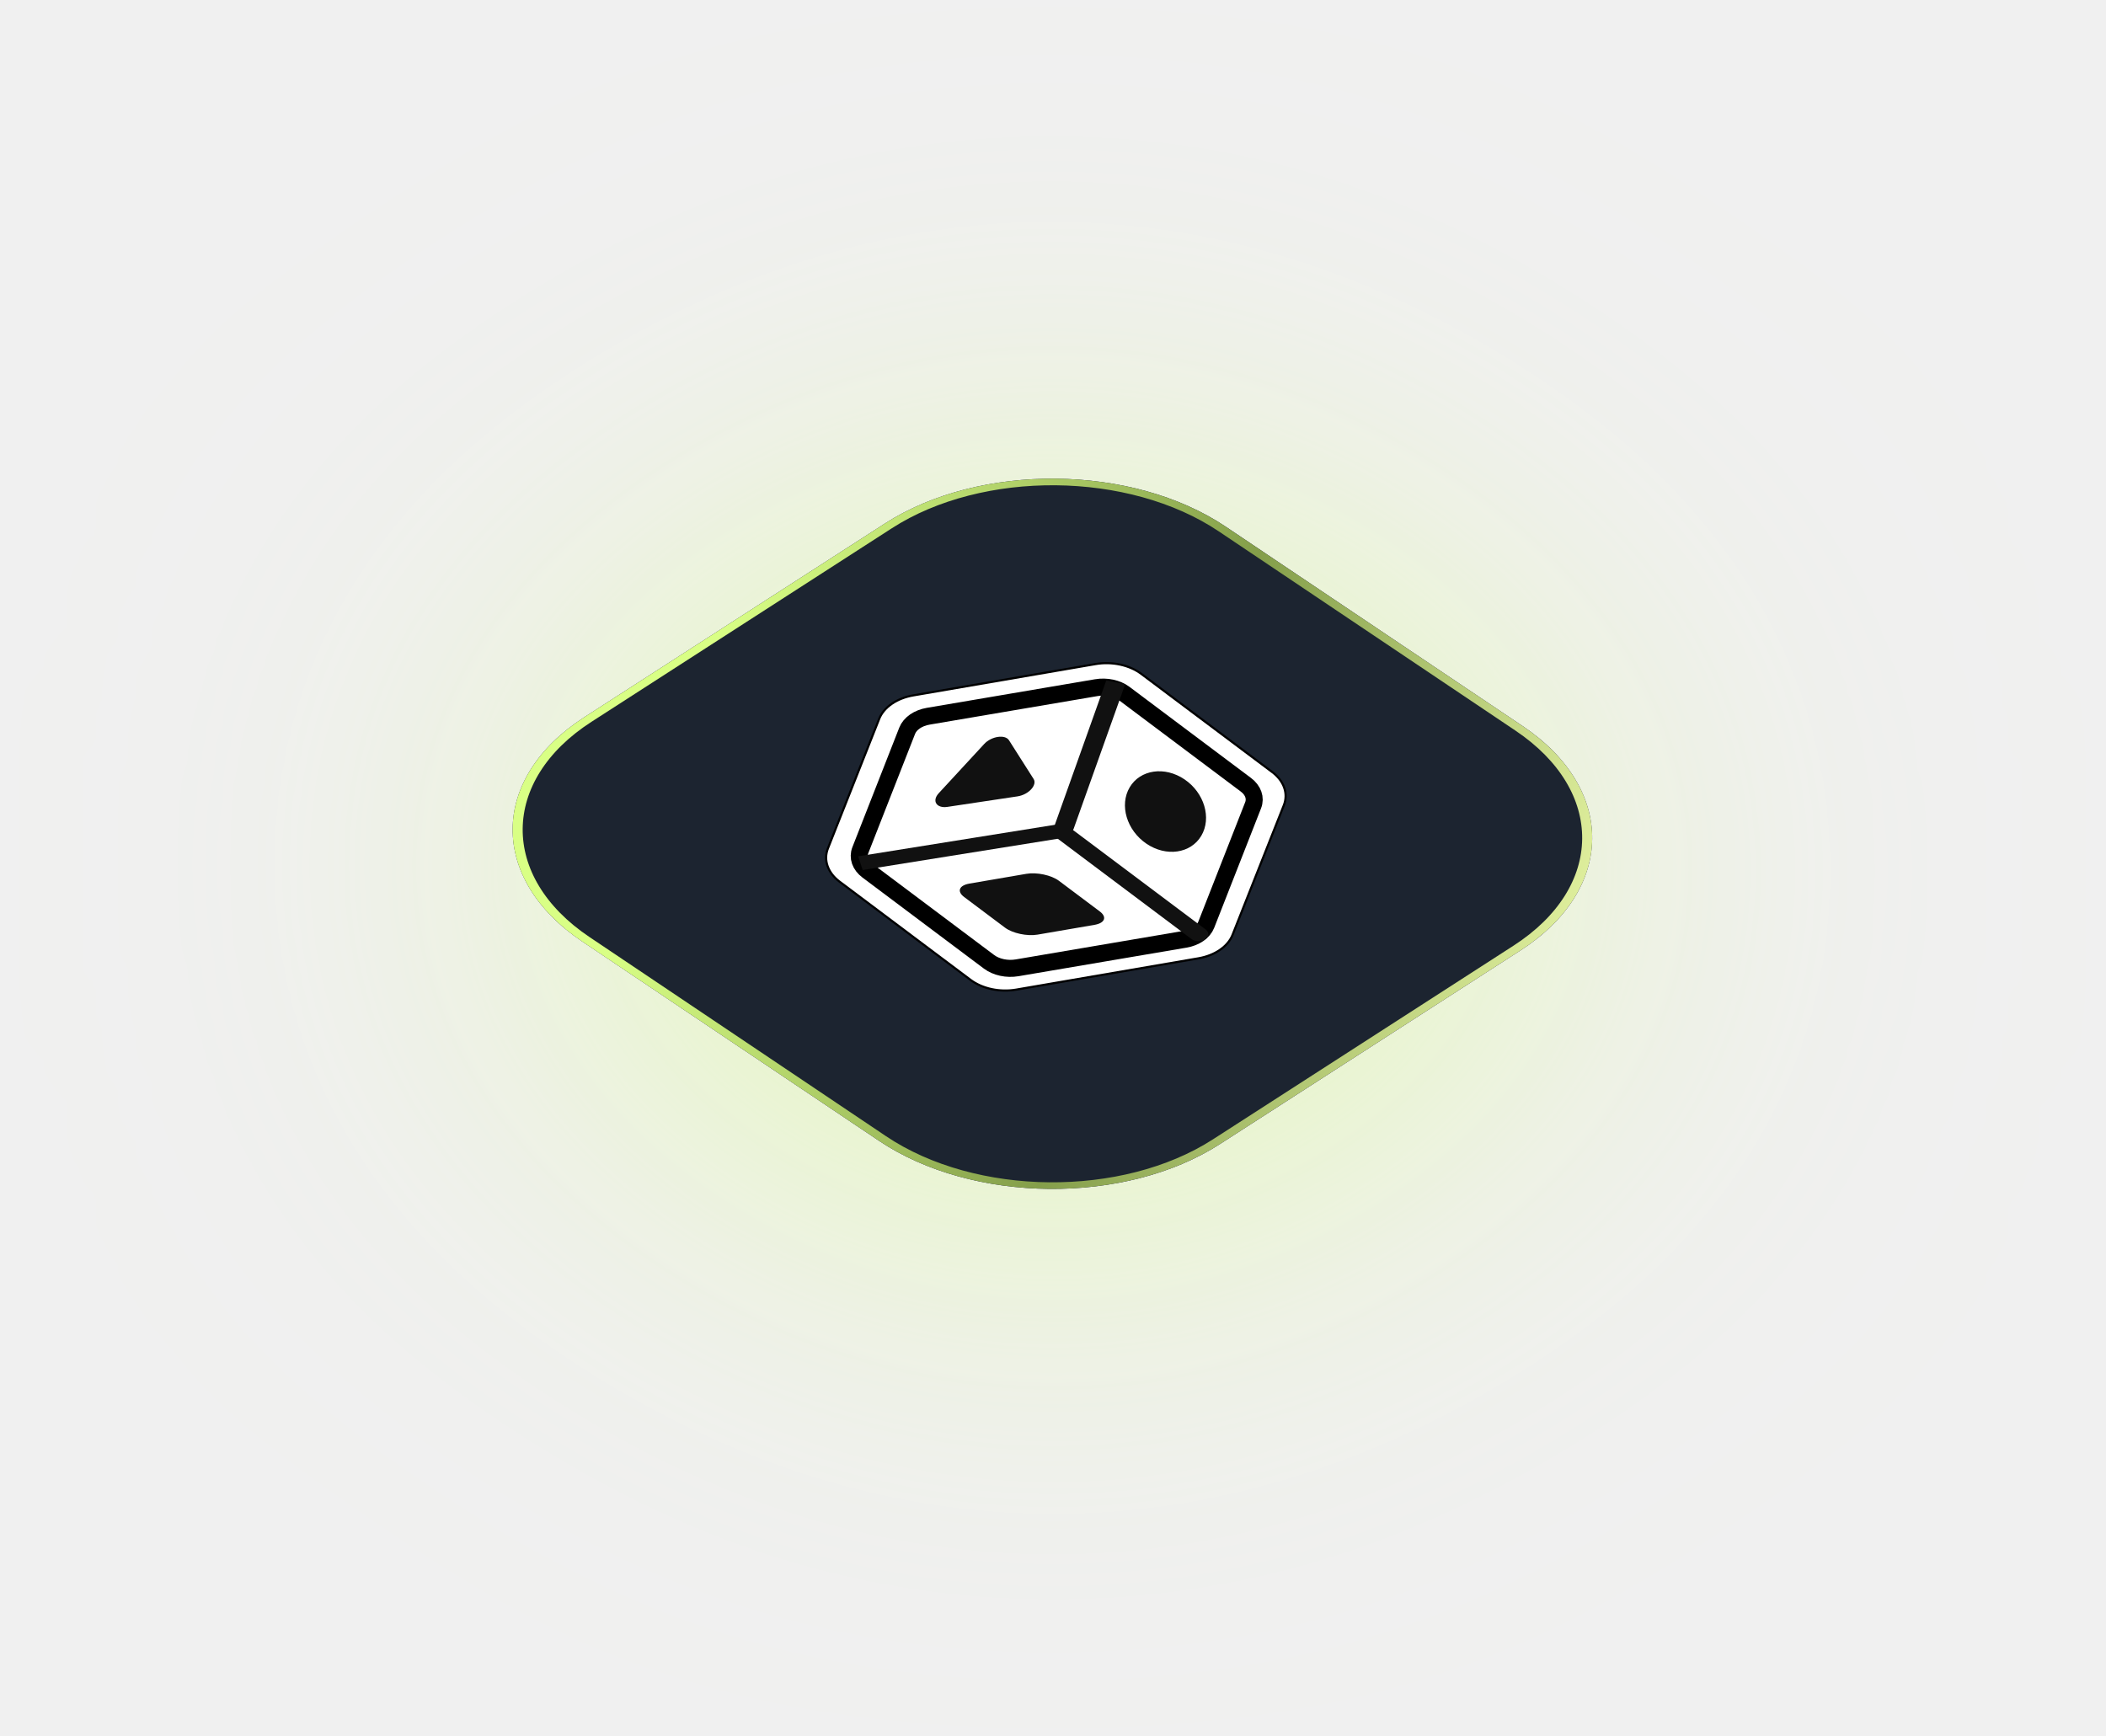
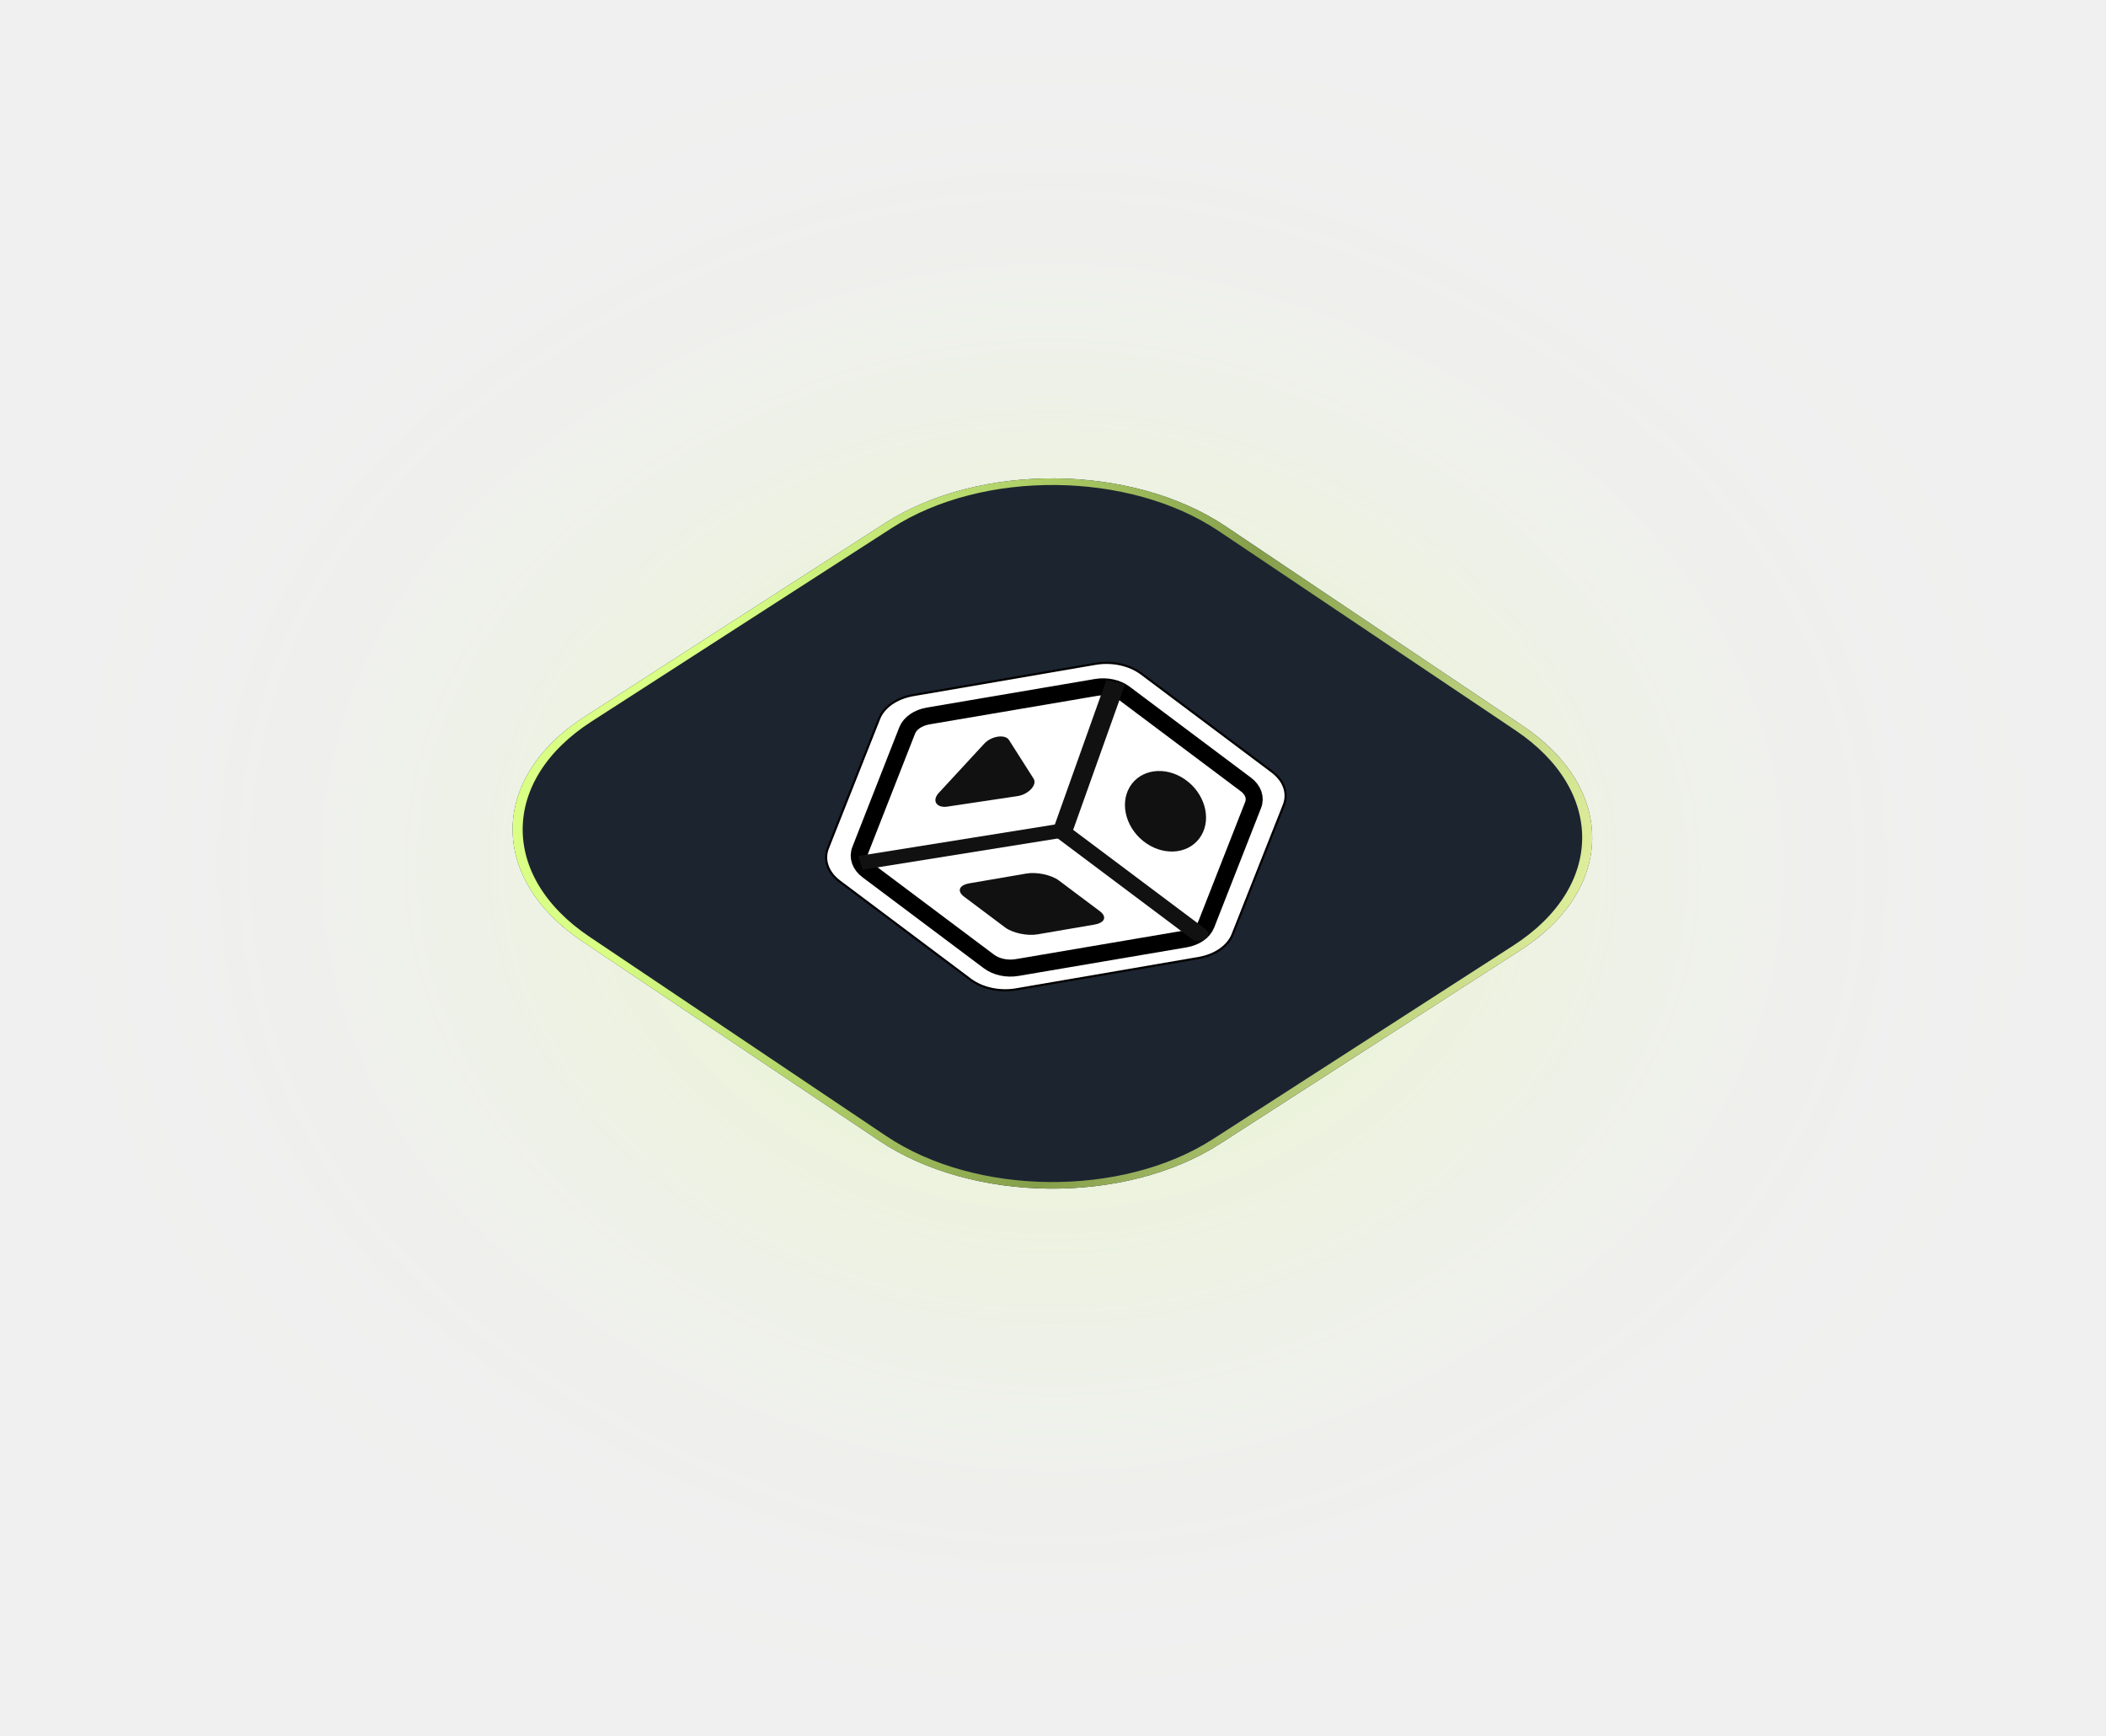
<svg xmlns="http://www.w3.org/2000/svg" width="495" height="408" viewBox="0 0 495 408" fill="none">
-   <g filter="url(#filter0_d_591_109)">
-     <rect width="180" height="180" rx="48" transform="matrix(0.840571 -0.541701 0.830139 0.557556 97 194.57)" fill="#1C2430" />
-     <rect x="1.671" y="0.016" width="178" height="178" rx="47" transform="matrix(0.840571 -0.541701 0.830139 0.557556 97.2532 195.482)" stroke="url(#paint0_linear_591_109)" stroke-width="2" />
+   <g filter="url(#filter0_d_596_123)">
+     <rect width="180" height="180" rx="48" transform="matrix(0.840571 -0.541701 0.830139 0.557556 97 194.506)" fill="#1C2430" />
+     <rect x="1.671" y="0.016" width="178" height="178" rx="47" transform="matrix(0.840571 -0.541701 0.830139 0.557556 97.2532 195.418)" stroke="url(#paint0_linear_596_123)" stroke-width="2" />
  </g>
-   <path d="M214.673 163.462L257.478 156.105C261.355 155.439 265.461 156.316 268.247 158.406L299.01 181.478C301.796 183.568 302.841 186.553 301.75 189.31L289.707 219.738C288.616 222.494 285.556 224.602 281.678 225.269L238.873 232.625C234.996 233.291 230.89 232.414 228.104 230.324L197.341 207.253C194.554 205.163 193.51 202.177 194.601 199.421L206.643 168.993C207.734 166.236 210.795 164.128 214.673 163.462Z" fill="white" stroke="black" stroke-width="0.5" />
-   <path d="M218.184 168.362L257.684 161.647C260.066 161.242 262.585 161.782 264.295 163.065L292.846 184.478C294.557 185.761 295.201 187.593 294.537 189.286L283.526 217.368C282.857 219.073 280.963 220.378 278.564 220.786L239.064 227.501C236.682 227.906 234.164 227.365 232.453 226.082L203.902 204.669C202.192 203.386 201.548 201.554 202.212 199.861L213.223 171.78C213.891 170.074 215.785 168.77 218.184 168.362Z" fill="white" stroke="black" stroke-width="4" />
-   <line y1="-2" x2="42.475" y2="-2" transform="matrix(-1.11733 0.179049 -0.264086 -0.806087 249.164 193.685)" stroke="#111111" stroke-width="4" />
-   <line x1="2" y1="-2" x2="41.59" y2="-2" transform="matrix(-0.8 -0.6 0.823508 -0.567305 284.951 219.669)" stroke="#111111" stroke-width="4" stroke-linecap="round" />
-   <path d="M247.899 193.974C247.585 194.855 248.327 195.761 249.555 195.999C250.784 196.236 252.034 195.715 252.348 194.835L247.899 193.974ZM252.348 194.835L264.474 160.811L260.025 159.951L247.899 193.974L252.348 194.835Z" fill="#111111" />
-   <path d="M231.331 174.884C233.01 173.066 236.245 172.58 237.155 174.01L242.941 183.109C243.851 184.539 241.752 186.812 239.164 187.2L222.696 189.67C220.108 190.059 218.971 188.271 220.65 186.453L231.331 174.884Z" fill="#111111" />
-   <rect width="20" height="20" rx="4" transform="matrix(1.11327 -0.191043 0.8 0.6 223.424 208.464)" fill="#111111" />
-   <ellipse cx="10" cy="10" rx="10" ry="10" transform="matrix(0.447582 -0.75598 0.841422 0.569931 261.051 192.628)" fill="#111111" />
+   <path d="M214.673 163.397L257.478 156.041C261.355 155.375 265.461 156.252 268.247 158.342L299.01 181.413C301.796 183.503 302.841 186.489 301.75 189.245L289.707 219.673C288.616 222.43 285.556 224.538 281.678 225.204L238.873 232.56C234.996 233.227 230.89 232.35 228.104 230.26L197.341 207.188C194.554 205.098 193.51 202.113 194.601 199.356L206.643 168.928C207.734 166.172 210.795 164.063 214.673 163.397Z" fill="white" stroke="black" stroke-width="0.5" />
+   <path d="M218.184 168.297L257.684 161.582C260.066 161.177 262.585 161.718 264.295 163.001L292.846 184.414C294.557 185.697 295.201 187.528 294.537 189.222L283.526 217.303C282.857 219.009 280.963 220.313 278.564 220.721L239.064 227.436C236.682 227.841 234.164 227.301 232.453 226.018L203.902 204.605C202.192 203.322 201.548 201.49 202.212 199.797L213.223 171.715C213.891 170.01 215.785 168.705 218.184 168.297Z" fill="white" stroke="black" stroke-width="4" />
+   <line y1="-2" x2="42.475" y2="-2" transform="matrix(-1.11733 0.179049 -0.264086 -0.806087 249.164 193.62)" stroke="#111111" stroke-width="4" />
+   <line x1="2" y1="-2" x2="41.59" y2="-2" transform="matrix(-0.8 -0.6 0.823508 -0.567305 284.951 219.604)" stroke="#111111" stroke-width="4" stroke-linecap="round" />
+   <path d="M247.899 193.91C247.585 194.79 248.327 195.697 249.555 195.934C250.784 196.172 252.034 195.651 252.348 194.77L247.899 193.91ZM252.348 194.77L264.474 160.747L260.025 159.886L247.899 193.91L252.348 194.77Z" fill="#111111" />
+   <path d="M231.331 174.82C233.01 173.001 236.245 172.516 237.155 173.946L242.941 183.044C243.851 184.475 241.752 186.747 239.164 187.136L222.696 189.606C220.108 189.994 218.971 188.207 220.65 186.388L231.331 174.82Z" fill="#111111" />
+   <rect width="20" height="20" rx="4" transform="matrix(1.11327 -0.191043 0.8 0.6 223.424 208.399)" fill="#111111" />
+   <ellipse cx="10" cy="10" rx="10" ry="10" transform="matrix(0.447582 -0.75598 0.841422 0.569931 261.051 192.563)" fill="#111111" />
  <defs>
-     <filter id="filter0_d_591_109" x="0.487" y="0.515" width="493.753" height="406.966" filterUnits="userSpaceOnUse" color-interpolation-filters="sRGB">
+     <filter id="filter0_d_596_123" x="0.487" y="0.45" width="493.753" height="406.966" filterUnits="userSpaceOnUse" color-interpolation-filters="sRGB">
      <feFlood flood-opacity="0" result="BackgroundImageFix" />
      <feColorMatrix in="SourceAlpha" type="matrix" values="0 0 0 0 0 0 0 0 0 0 0 0 0 0 0 0 0 0 127 0" result="hardAlpha" />
      <feOffset dy="8" />
      <feGaussianBlur stdDeviation="60" />
      <feComposite in2="hardAlpha" operator="out" />
-       <feColorMatrix type="matrix" values="0 0 0 0 0.856 0 0 0 0 1 0 0 0 0 0.541 0 0 0 0.6 0" />
-       <feBlend mode="normal" in2="BackgroundImageFix" result="effect1_dropShadow_591_109" />
-       <feBlend mode="normal" in="SourceGraphic" in2="effect1_dropShadow_591_109" result="shape" />
+       <feColorMatrix type="matrix" values="0 0 0 0 0.856 0 0 0 0 1 0 0 0 0 0.541 0 0 0 0.4 0" />
+       <feBlend mode="normal" in2="BackgroundImageFix" result="effect1_dropShadow_596_123" />
+       <feBlend mode="normal" in="SourceGraphic" in2="effect1_dropShadow_596_123" result="shape" />
    </filter>
-     <linearGradient id="paint0_linear_591_109" x1="-18.2" y1="10.597" x2="115.614" y2="220.845" gradientUnits="userSpaceOnUse">
+     <linearGradient id="paint0_linear_596_123" x1="-18.2" y1="10.597" x2="115.614" y2="220.845" gradientUnits="userSpaceOnUse">
      <stop offset="0.185" stop-color="#D9FF85" />
      <stop offset="0.585" stop-color="#849E4A" />
      <stop offset="1" stop-color="#F1FFAD" />
    </linearGradient>
  </defs>
</svg>
